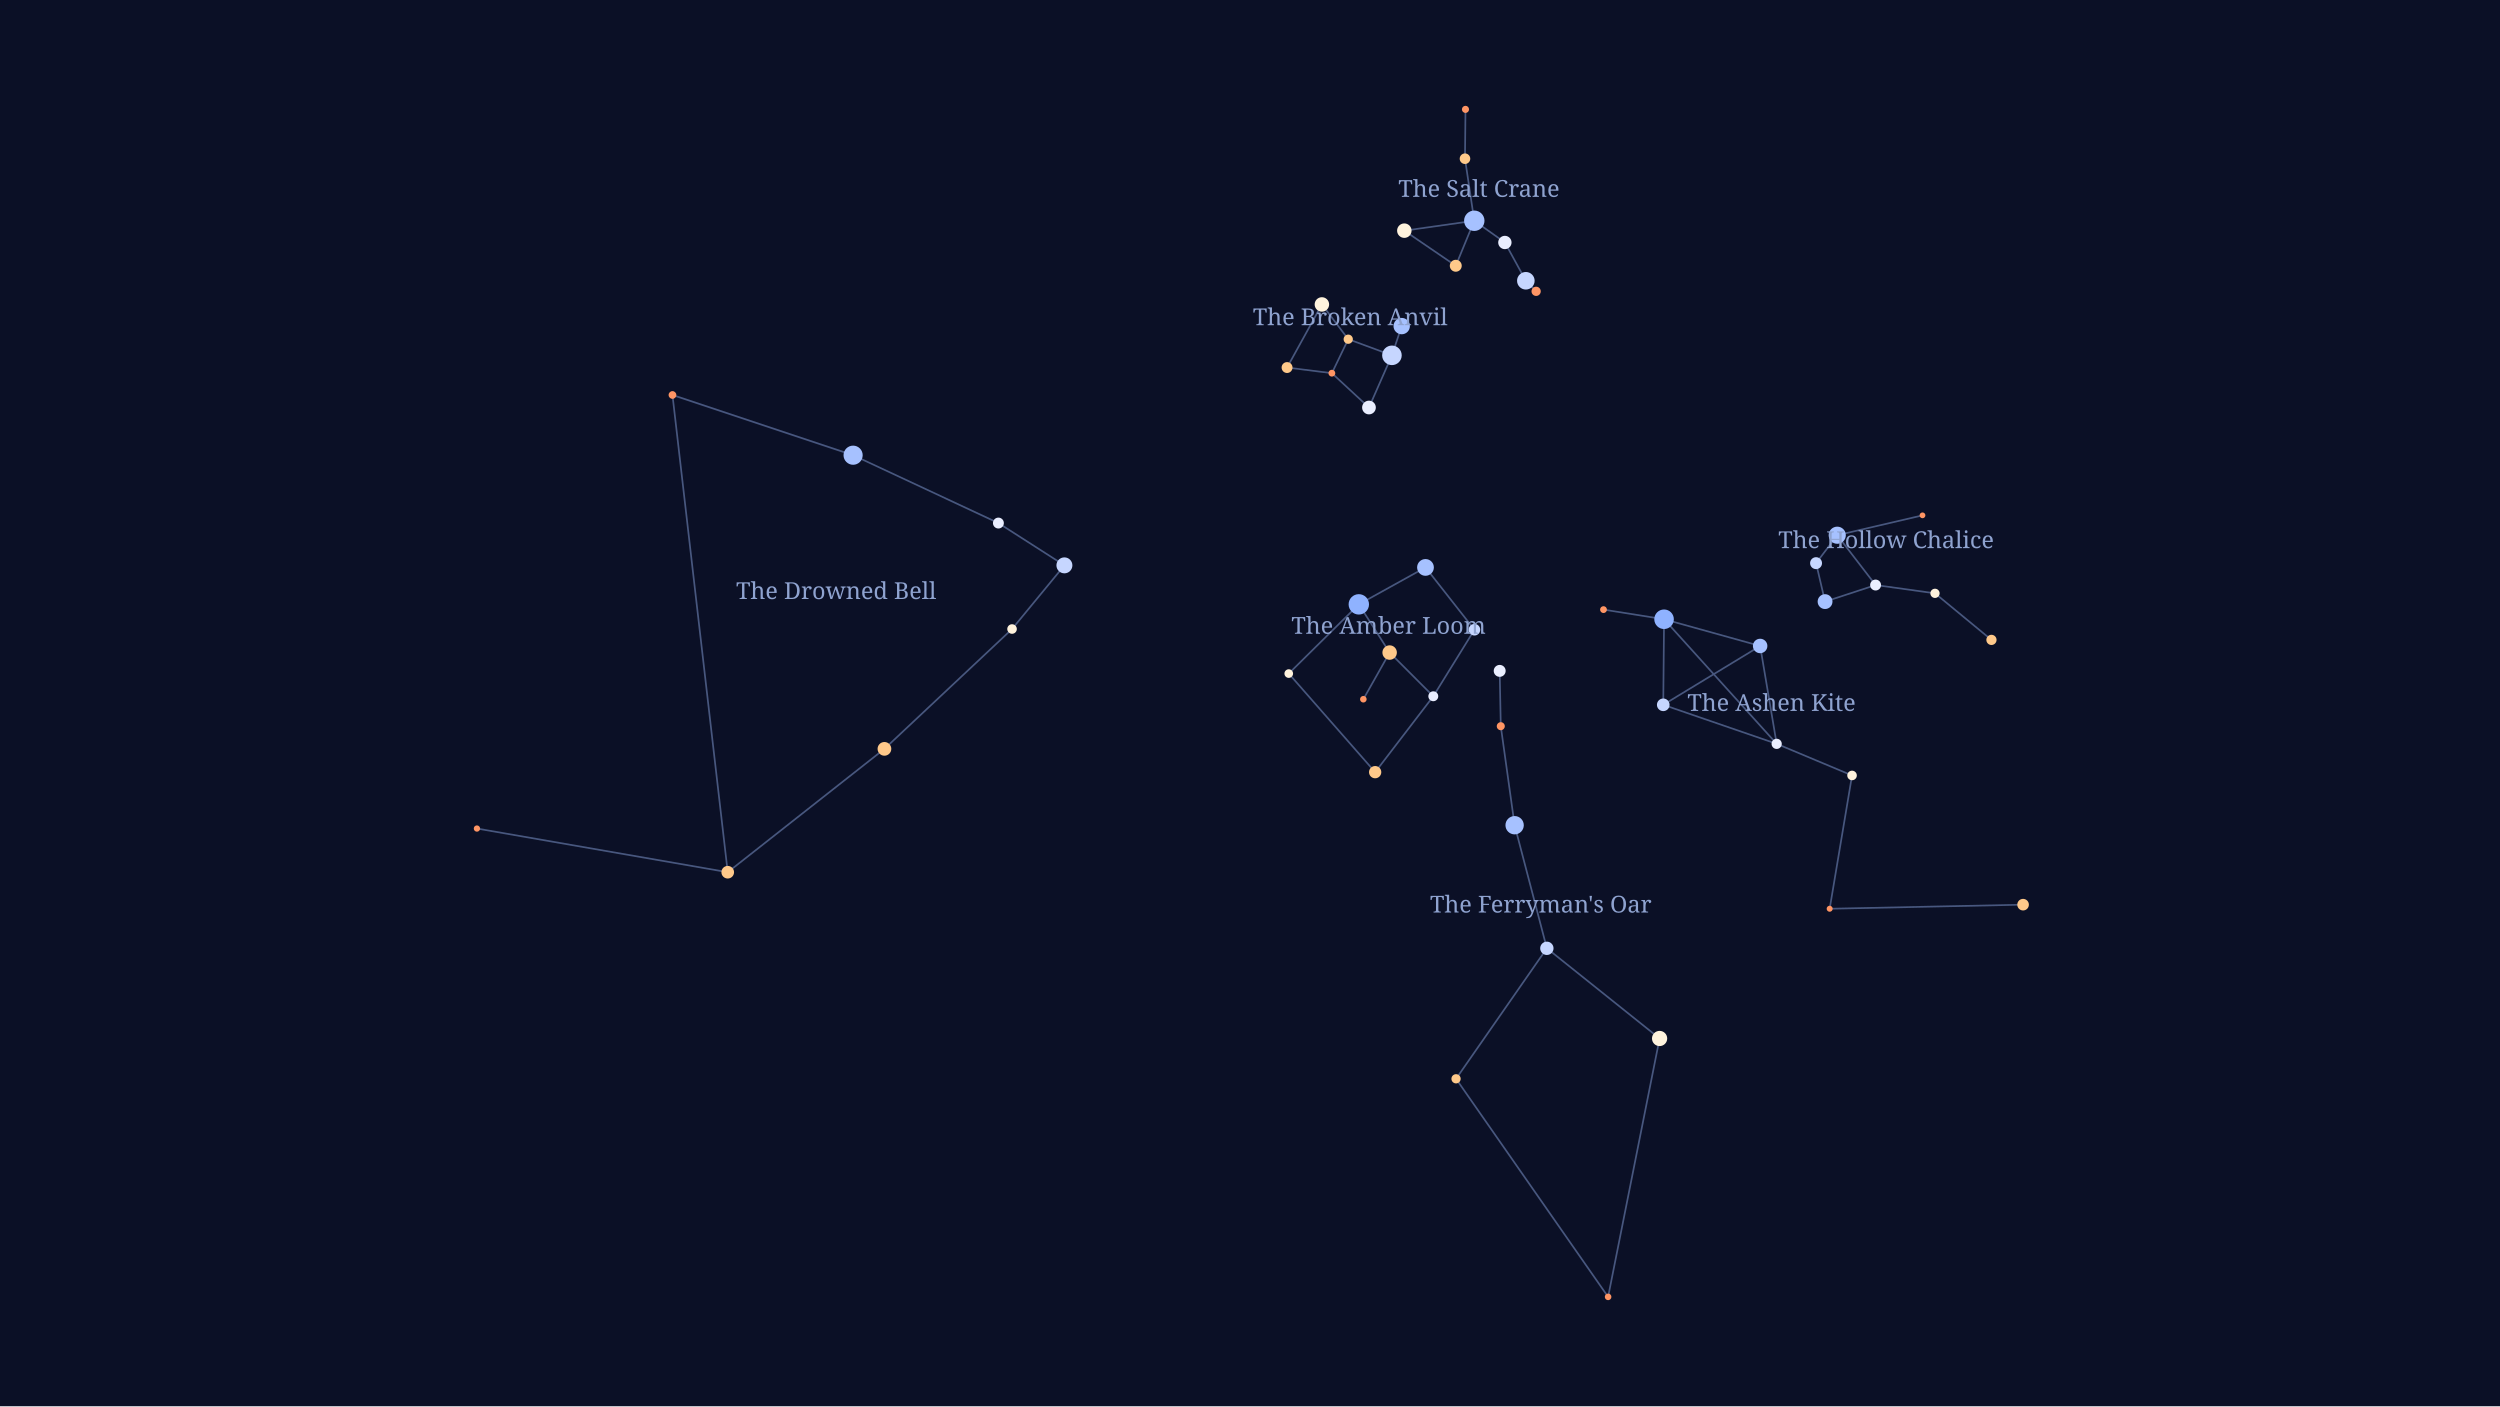
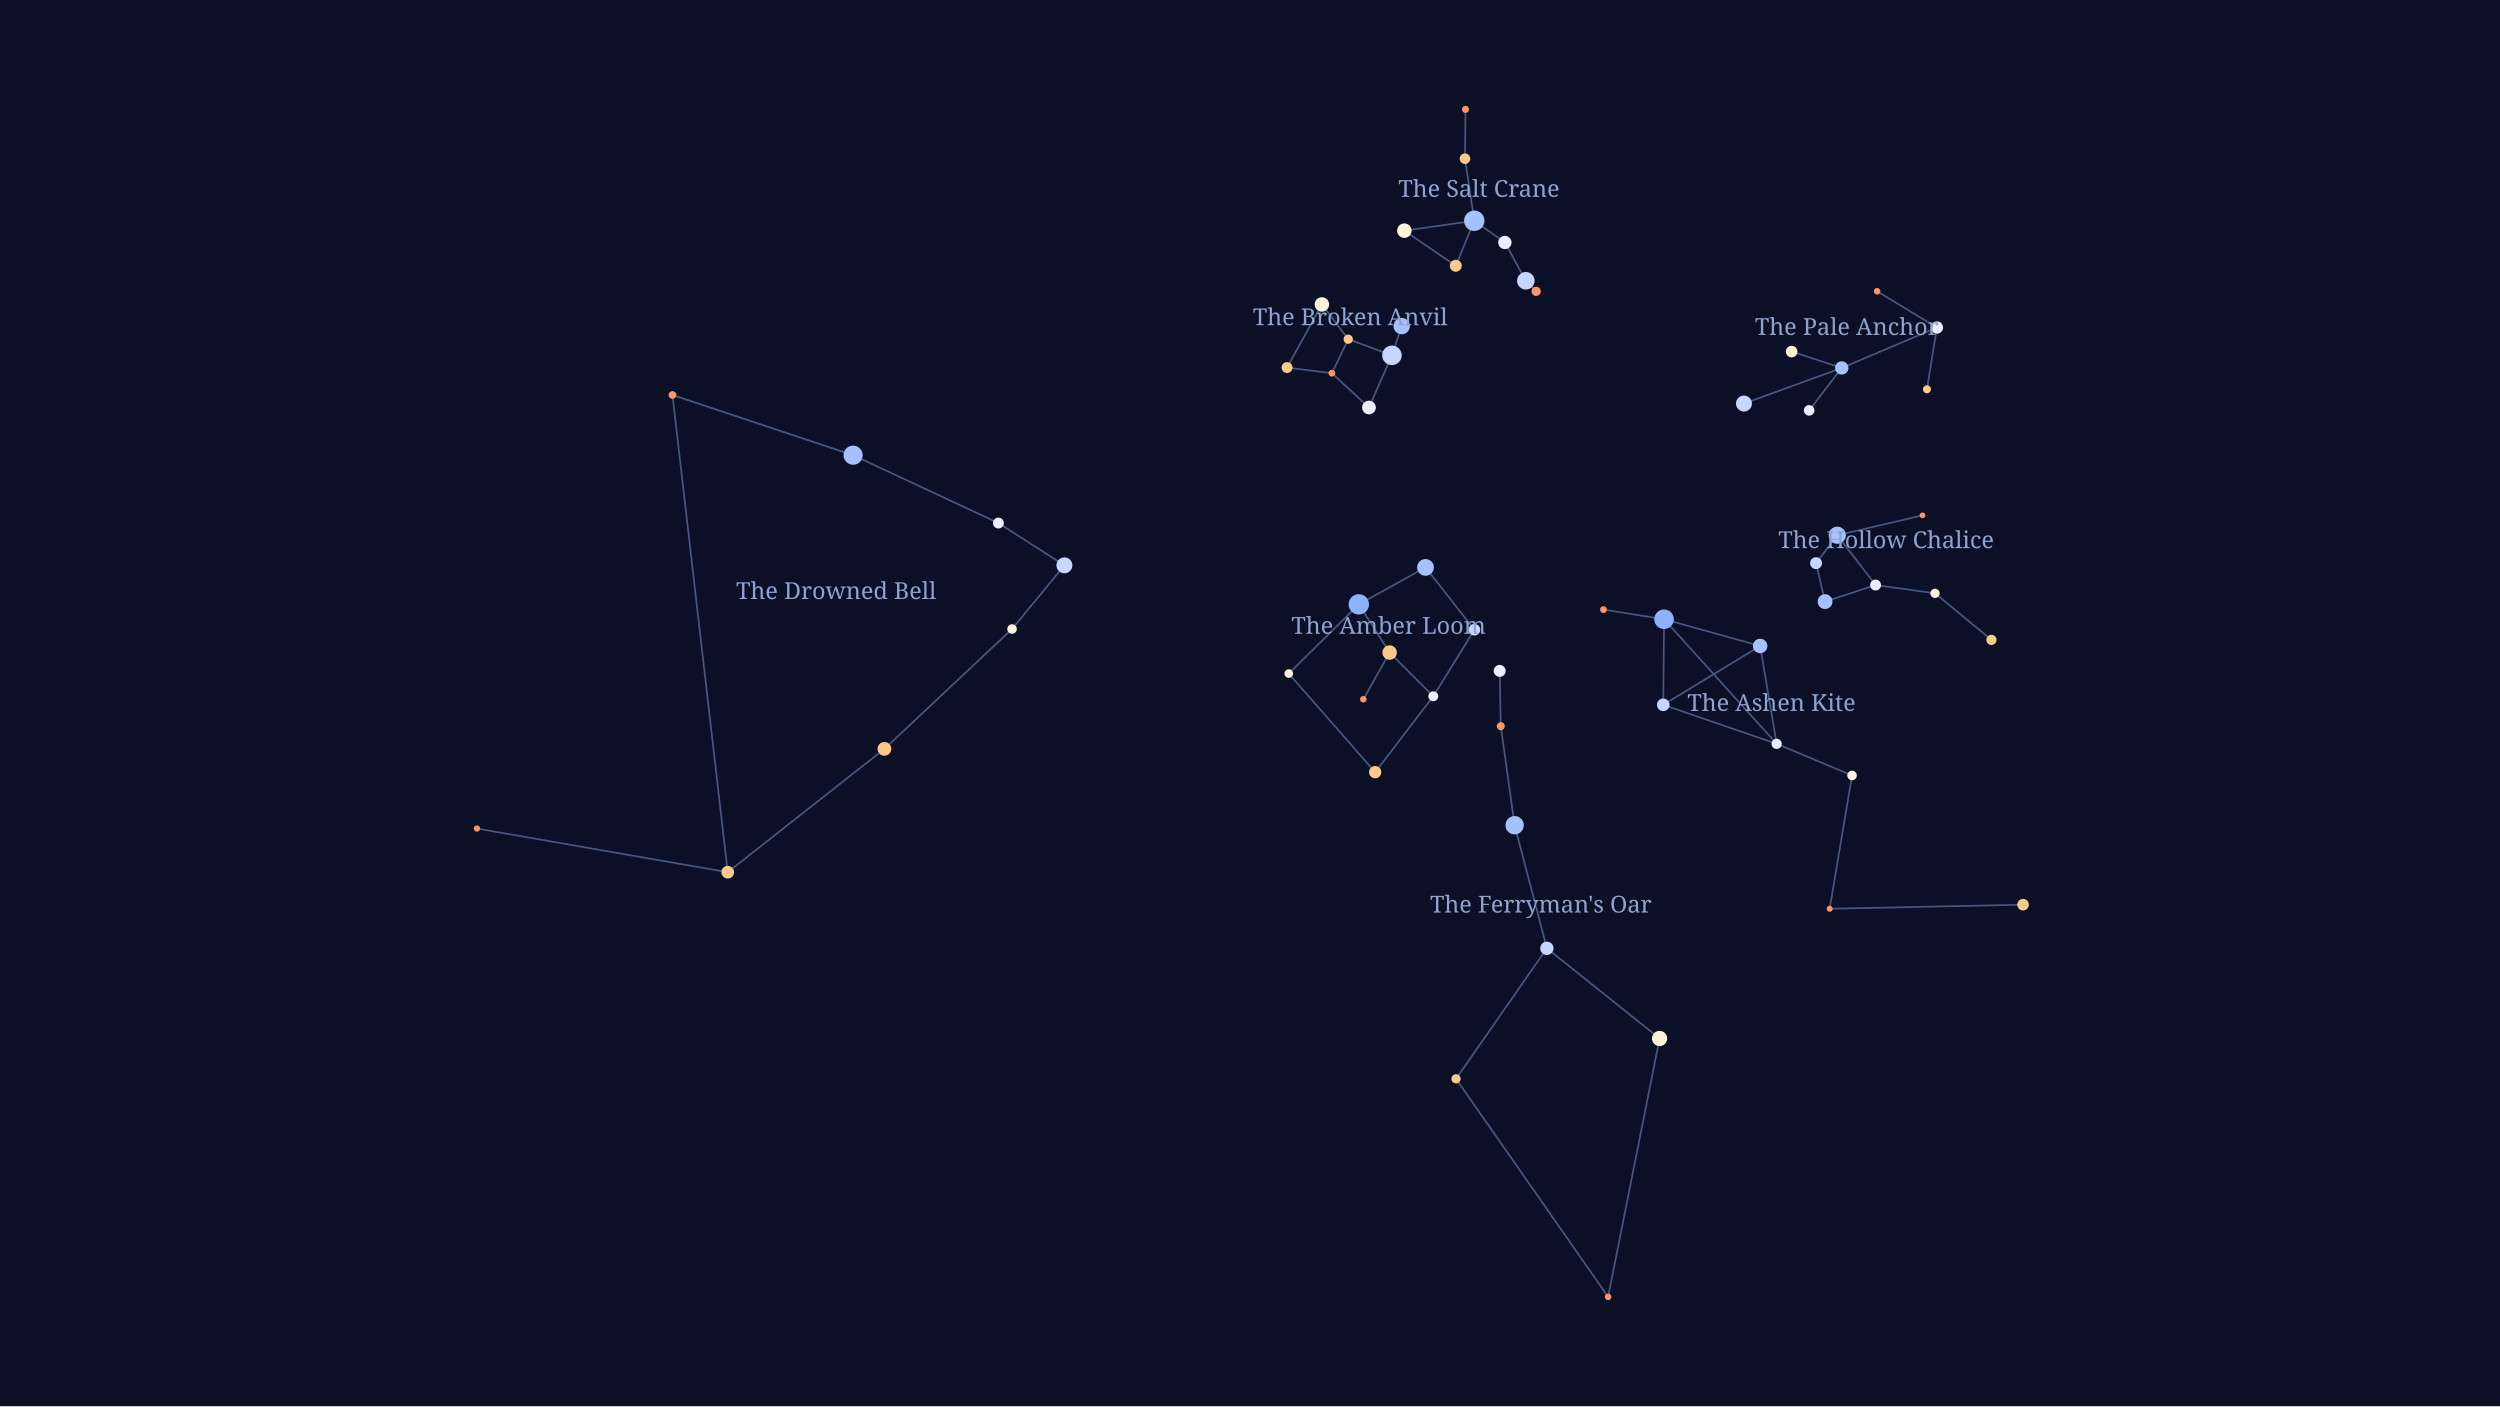
<svg xmlns="http://www.w3.org/2000/svg" width="1600" height="900" viewBox="0 0 1600 900" role="img" aria-label="A sky invented by three agents">
  <rect width="1600" height="900" fill="#0b1026" />
  <g stroke="#5c6f9c" stroke-width="1.1" opacity="0.75">
    <line x1="983.13" y1="186.45" x2="976.54" y2="179.69" />
    <line x1="976.54" y1="179.69" x2="963.12" y2="155.19" />
    <line x1="963.12" y1="155.19" x2="943.54" y2="141.28" />
    <line x1="943.54" y1="141.28" x2="931.69" y2="170.09" />
    <line x1="931.69" y1="170.09" x2="898.77" y2="147.62" />
    <line x1="898.77" y1="147.62" x2="943.54" y2="141.28" />
    <line x1="943.54" y1="141.28" x2="937.59" y2="101.57" />
    <line x1="937.59" y1="101.57" x2="937.91" y2="70.00" />
  </g>
  <circle cx="983.13" cy="186.45" r="2.96" fill="#ff9564" />
  <circle cx="937.91" cy="70.00" r="2.28" fill="#ff9564" />
  <circle cx="976.54" cy="179.69" r="5.62" fill="#c6d6ff" />
  <circle cx="937.59" cy="101.57" r="3.38" fill="#ffc98a" />
  <circle cx="963.12" cy="155.19" r="4.27" fill="#eaeeff" />
  <circle cx="943.54" cy="141.28" r="6.53" fill="#a6c1ff" />
  <circle cx="898.77" cy="147.62" r="4.63" fill="#fff3dd" />
  <circle cx="931.69" cy="170.09" r="3.82" fill="#ffc98a" />
  <text x="946.54" y="125.99" fill="#8fa3d0" font-size="15" font-family="Georgia, serif" text-anchor="middle">The Salt Crane</text>
  <g stroke="#5c6f9c" stroke-width="1.1" opacity="0.75">
    <line x1="897.09" y1="208.70" x2="890.84" y2="227.41" />
    <line x1="890.84" y1="227.41" x2="876.14" y2="260.81" />
    <line x1="890.84" y1="227.41" x2="862.87" y2="217.09" />
    <line x1="876.14" y1="260.81" x2="852.40" y2="238.84" />
    <line x1="862.87" y1="217.09" x2="852.40" y2="238.84" />
    <line x1="862.87" y1="217.09" x2="846.01" y2="194.84" />
    <line x1="852.40" y1="238.84" x2="823.72" y2="235.23" />
    <line x1="846.01" y1="194.84" x2="823.72" y2="235.23" />
  </g>
  <circle cx="846.01" cy="194.84" r="4.63" fill="#fff3dd" />
  <circle cx="823.72" cy="235.23" r="3.49" fill="#ffc98a" />
  <circle cx="897.09" cy="208.70" r="5.24" fill="#a6c1ff" />
  <circle cx="890.84" cy="227.41" r="6.26" fill="#c6d6ff" />
  <circle cx="876.14" cy="260.81" r="4.39" fill="#eaeeff" />
  <circle cx="862.87" cy="217.09" r="2.96" fill="#ffc98a" />
  <circle cx="852.40" cy="238.84" r="2.19" fill="#ff9564" />
  <text x="864.15" y="208.13" fill="#8fa3d0" font-size="15" font-family="Georgia, serif" text-anchor="middle">The Broken Anvil</text>
  <g stroke="#5c6f9c" stroke-width="1.1" opacity="0.75">
    <line x1="681.22" y1="361.83" x2="638.98" y2="334.76" />
    <line x1="681.22" y1="361.83" x2="647.71" y2="402.57" />
    <line x1="638.98" y1="334.76" x2="545.99" y2="291.33" />
    <line x1="647.71" y1="402.57" x2="566.04" y2="479.27" />
    <line x1="545.99" y1="291.33" x2="430.38" y2="252.79" />
    <line x1="566.04" y1="479.27" x2="465.75" y2="558.22" />
    <line x1="430.38" y1="252.79" x2="465.75" y2="558.22" />
    <line x1="465.75" y1="558.22" x2="305.23" y2="530.27" />
  </g>
  <circle cx="305.23" cy="530.27" r="2.02" fill="#ff9564" />
  <circle cx="681.22" cy="361.83" r="5.11" fill="#c6d6ff" />
  <circle cx="566.04" cy="479.27" r="4.39" fill="#ffc98a" />
  <circle cx="545.99" cy="291.33" r="6.13" fill="#a6c1ff" />
  <circle cx="465.75" cy="558.22" r="4.04" fill="#ffc98a" />
  <circle cx="430.38" cy="252.79" r="2.47" fill="#ff9564" />
  <circle cx="647.71" cy="402.57" r="3.06" fill="#fff3dd" />
  <circle cx="638.98" cy="334.76" r="3.49" fill="#eaeeff" />
  <text x="535.16" y="383.38" fill="#8fa3d0" font-size="15" font-family="Georgia, serif" text-anchor="middle">The Drowned Bell</text>
  <g stroke="#5c6f9c" stroke-width="1.1" opacity="0.75">
    <line x1="912.31" y1="363.15" x2="943.64" y2="403.03" />
    <line x1="912.31" y1="363.15" x2="869.64" y2="386.79" />
    <line x1="869.64" y1="386.79" x2="824.80" y2="431.09" />
    <line x1="943.64" y1="403.03" x2="917.31" y2="445.61" />
    <line x1="917.31" y1="445.61" x2="880.10" y2="494.18" />
    <line x1="869.64" y1="386.79" x2="889.37" y2="417.64" />
    <line x1="889.37" y1="417.64" x2="917.31" y2="445.61" />
    <line x1="889.37" y1="417.64" x2="872.54" y2="447.51" />
    <line x1="824.80" y1="431.09" x2="880.10" y2="494.18" />
  </g>
  <circle cx="869.64" cy="386.79" r="6.53" fill="#8fb2ff" />
  <circle cx="912.31" cy="363.15" r="5.36" fill="#a6c1ff" />
  <circle cx="880.10" cy="494.18" r="3.93" fill="#ffc98a" />
  <circle cx="824.80" cy="431.09" r="2.76" fill="#fff3dd" />
  <circle cx="917.31" cy="445.61" r="3.17" fill="#eaeeff" />
  <circle cx="943.64" cy="403.03" r="3.71" fill="#c6d6ff" />
  <circle cx="889.37" cy="417.64" r="4.63" fill="#ffc98a" />
  <circle cx="872.54" cy="447.51" r="2.11" fill="#ff9564" />
  <text x="888.71" y="405.63" fill="#8fa3d0" font-size="15" font-family="Georgia, serif" text-anchor="middle">The Amber Loom</text>
  <g stroke="#5c6f9c" stroke-width="1.1" opacity="0.75">
    <line x1="959.80" y1="429.36" x2="960.50" y2="464.77" />
    <line x1="960.50" y1="464.77" x2="969.36" y2="528.14" />
    <line x1="969.36" y1="528.14" x2="989.99" y2="606.92" />
    <line x1="989.99" y1="606.92" x2="931.87" y2="690.43" />
    <line x1="989.99" y1="606.92" x2="1062.14" y2="664.63" />
    <line x1="931.87" y1="690.43" x2="1029.19" y2="830.00" />
    <line x1="1062.14" y1="664.63" x2="1029.19" y2="830.00" />
  </g>
  <circle cx="1062.14" cy="664.63" r="4.87" fill="#fff3dd" />
  <circle cx="931.87" cy="690.43" r="2.96" fill="#ffc98a" />
  <circle cx="960.50" cy="464.77" r="2.57" fill="#ff9564" />
  <circle cx="959.80" cy="429.36" r="3.82" fill="#eaeeff" />
  <circle cx="969.36" cy="528.14" r="5.87" fill="#a6c1ff" />
  <circle cx="989.99" cy="606.92" r="4.27" fill="#c6d6ff" />
  <circle cx="1029.19" cy="830.00" r="2.11" fill="#ff9564" />
  <text x="986.12" y="584.04" fill="#8fa3d0" font-size="15" font-family="Georgia, serif" text-anchor="middle">The Ferryman's Oar</text>
  <g stroke="#5c6f9c" stroke-width="1.1" opacity="0.75">
    <line x1="1065.00" y1="396.32" x2="1064.48" y2="451.08" />
    <line x1="1064.48" y1="451.08" x2="1137.07" y2="476.06" />
    <line x1="1137.07" y1="476.06" x2="1126.49" y2="413.42" />
    <line x1="1126.49" y1="413.42" x2="1065.00" y2="396.32" />
    <line x1="1065.00" y1="396.32" x2="1137.07" y2="476.06" />
    <line x1="1064.48" y1="451.08" x2="1126.49" y2="413.42" />
    <line x1="1137.07" y1="476.06" x2="1185.31" y2="496.29" />
    <line x1="1185.31" y1="496.29" x2="1170.99" y2="581.60" />
    <line x1="1170.99" y1="581.60" x2="1294.77" y2="578.99" />
    <line x1="1065.00" y1="396.32" x2="1026.24" y2="390.15" />
  </g>
  <circle cx="1126.49" cy="413.42" r="4.63" fill="#a6c1ff" />
  <circle cx="1137.07" cy="476.06" r="3.27" fill="#eaeeff" />
  <circle cx="1185.31" cy="496.29" r="3.06" fill="#fff3dd" />
  <circle cx="1170.99" cy="581.60" r="1.93" fill="#ff9564" />
  <circle cx="1294.77" cy="578.99" r="3.71" fill="#ffc98a" />
  <circle cx="1065.00" cy="396.32" r="6.26" fill="#8fb2ff" />
  <circle cx="1026.24" cy="390.15" r="2.19" fill="#ff9564" />
  <circle cx="1064.48" cy="451.08" r="4.04" fill="#c6d6ff" />
  <text x="1133.79" y="454.99" fill="#8fa3d0" font-size="15" font-family="Georgia, serif" text-anchor="middle">The Ashen Kite</text>
  <g stroke="#5c6f9c" stroke-width="1.1" opacity="0.75">
    <line x1="1168.04" y1="385.03" x2="1162.28" y2="360.42" />
    <line x1="1162.28" y1="360.42" x2="1175.84" y2="342.54" />
    <line x1="1168.04" y1="385.03" x2="1200.38" y2="374.43" />
    <line x1="1175.84" y1="342.54" x2="1200.38" y2="374.43" />
    <line x1="1200.38" y1="374.43" x2="1238.40" y2="379.73" />
    <line x1="1238.40" y1="379.73" x2="1274.53" y2="409.53" />
    <line x1="1175.84" y1="342.54" x2="1230.40" y2="329.82" />
  </g>
  <circle cx="1200.38" cy="374.43" r="3.49" fill="#eaeeff" />
  <circle cx="1230.40" cy="329.82" r="1.85" fill="#ff9564" />
  <circle cx="1274.53" cy="409.53" r="3.27" fill="#ffc98a" />
  <circle cx="1175.84" cy="342.54" r="5.49" fill="#a6c1ff" />
  <circle cx="1168.04" cy="385.03" r="4.75" fill="#a6c1ff" />
  <circle cx="1162.28" cy="360.42" r="3.82" fill="#c6d6ff" />
  <circle cx="1238.40" cy="379.73" r="2.96" fill="#fff3dd" />
  <text x="1207.12" y="350.79" fill="#8fa3d0" font-size="15" font-family="Georgia, serif" text-anchor="middle">The Hollow Chalice</text>
+   <g stroke="#5c6f9c" stroke-width="1.1" opacity="0.75">
+     <line x1="1116.13" y1="258.27" x2="1178.72" y2="235.48" />
+     <line x1="1178.72" y1="235.48" x2="1157.85" y2="262.65" />
+     <line x1="1178.72" y1="235.48" x2="1146.65" y2="225.02" />
+     <line x1="1178.72" y1="235.48" x2="1239.62" y2="209.62" />
+     <line x1="1239.62" y1="209.62" x2="1233.26" y2="249.15" />
+     <line x1="1239.62" y1="209.62" x2="1201.34" y2="186.42" />
+   </g>
+   <circle cx="1239.62" cy="209.62" r="3.93" fill="#eaeeff" />
+   <circle cx="1201.34" cy="186.42" r="2.11" fill="#ff9564" />
+   <circle cx="1233.26" cy="249.15" r="2.57" fill="#ffc98a" />
+   <circle cx="1116.13" cy="258.27" r="5.11" fill="#c6d6ff" />
+   <circle cx="1178.72" cy="235.48" r="4.27" fill="#a6c1ff" />
+   <circle cx="1146.65" cy="225.02" r="3.71" fill="#fff3dd" />
+   <circle cx="1157.85" cy="262.65" r="3.38" fill="#eaeeff" />
+   <text x="1181.94" y="214.37" fill="#8fa3d0" font-size="15" font-family="Georgia, serif" text-anchor="middle">The Pale Anchor</text>
</svg>
